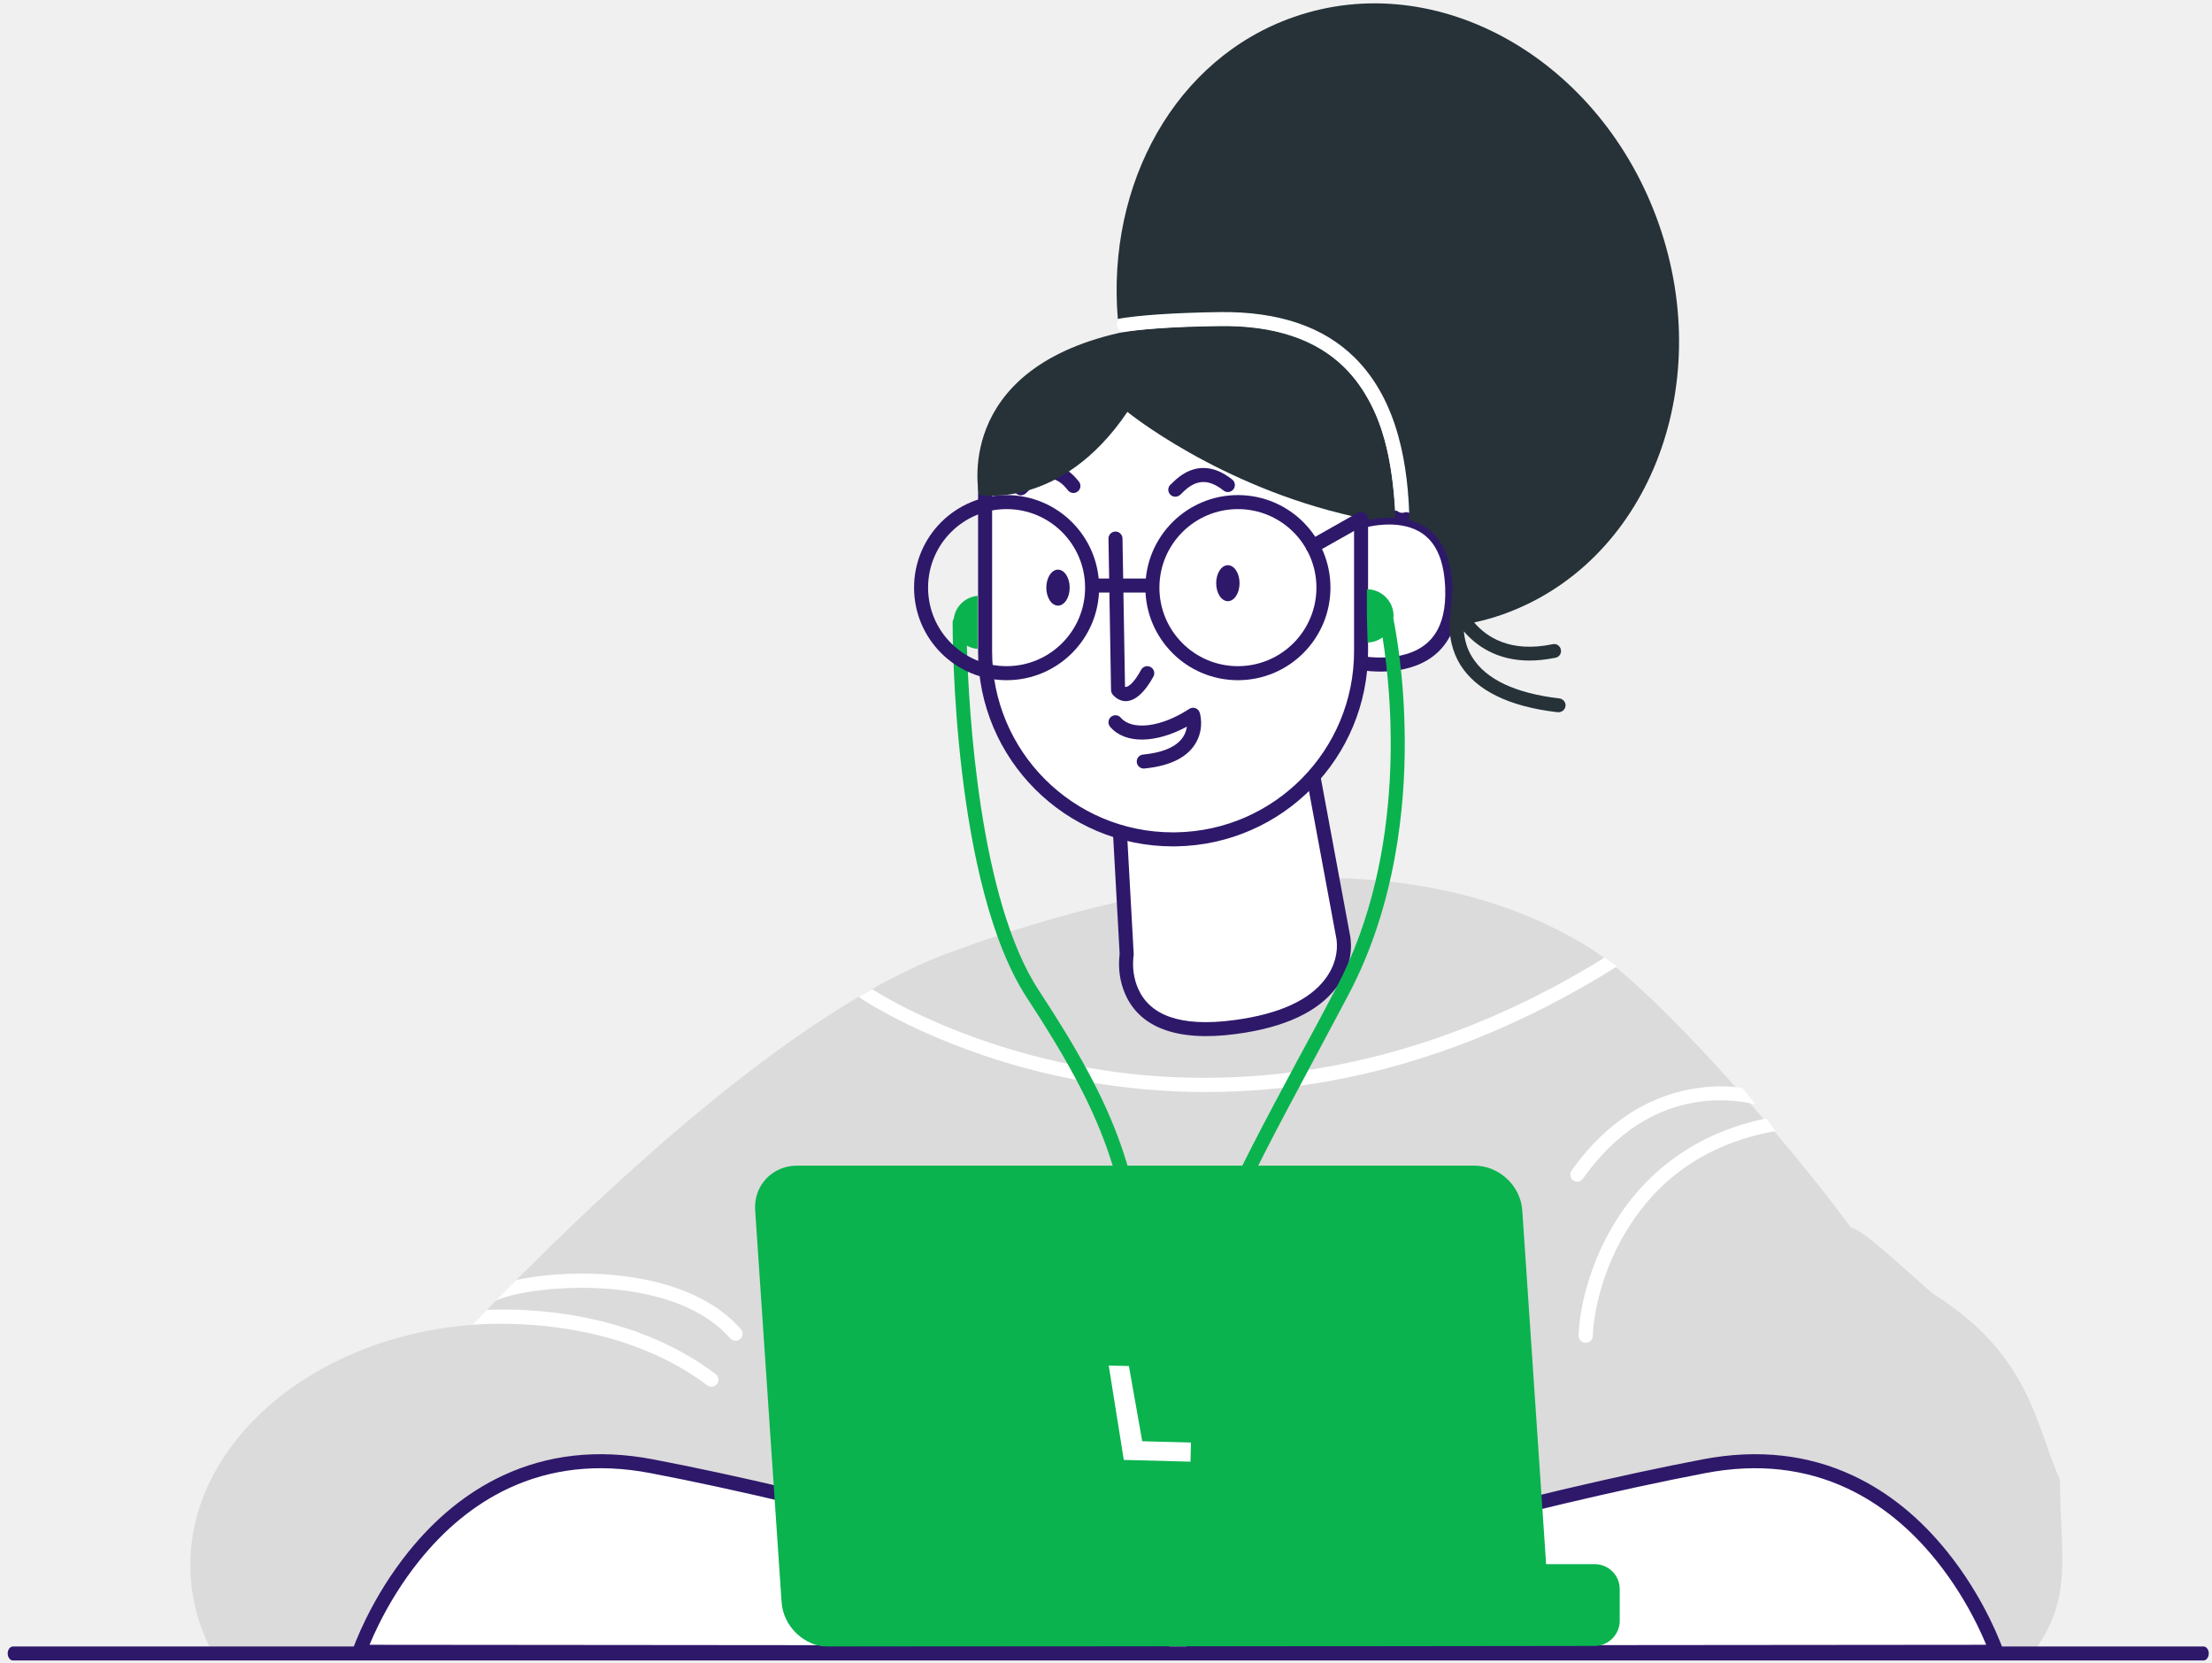
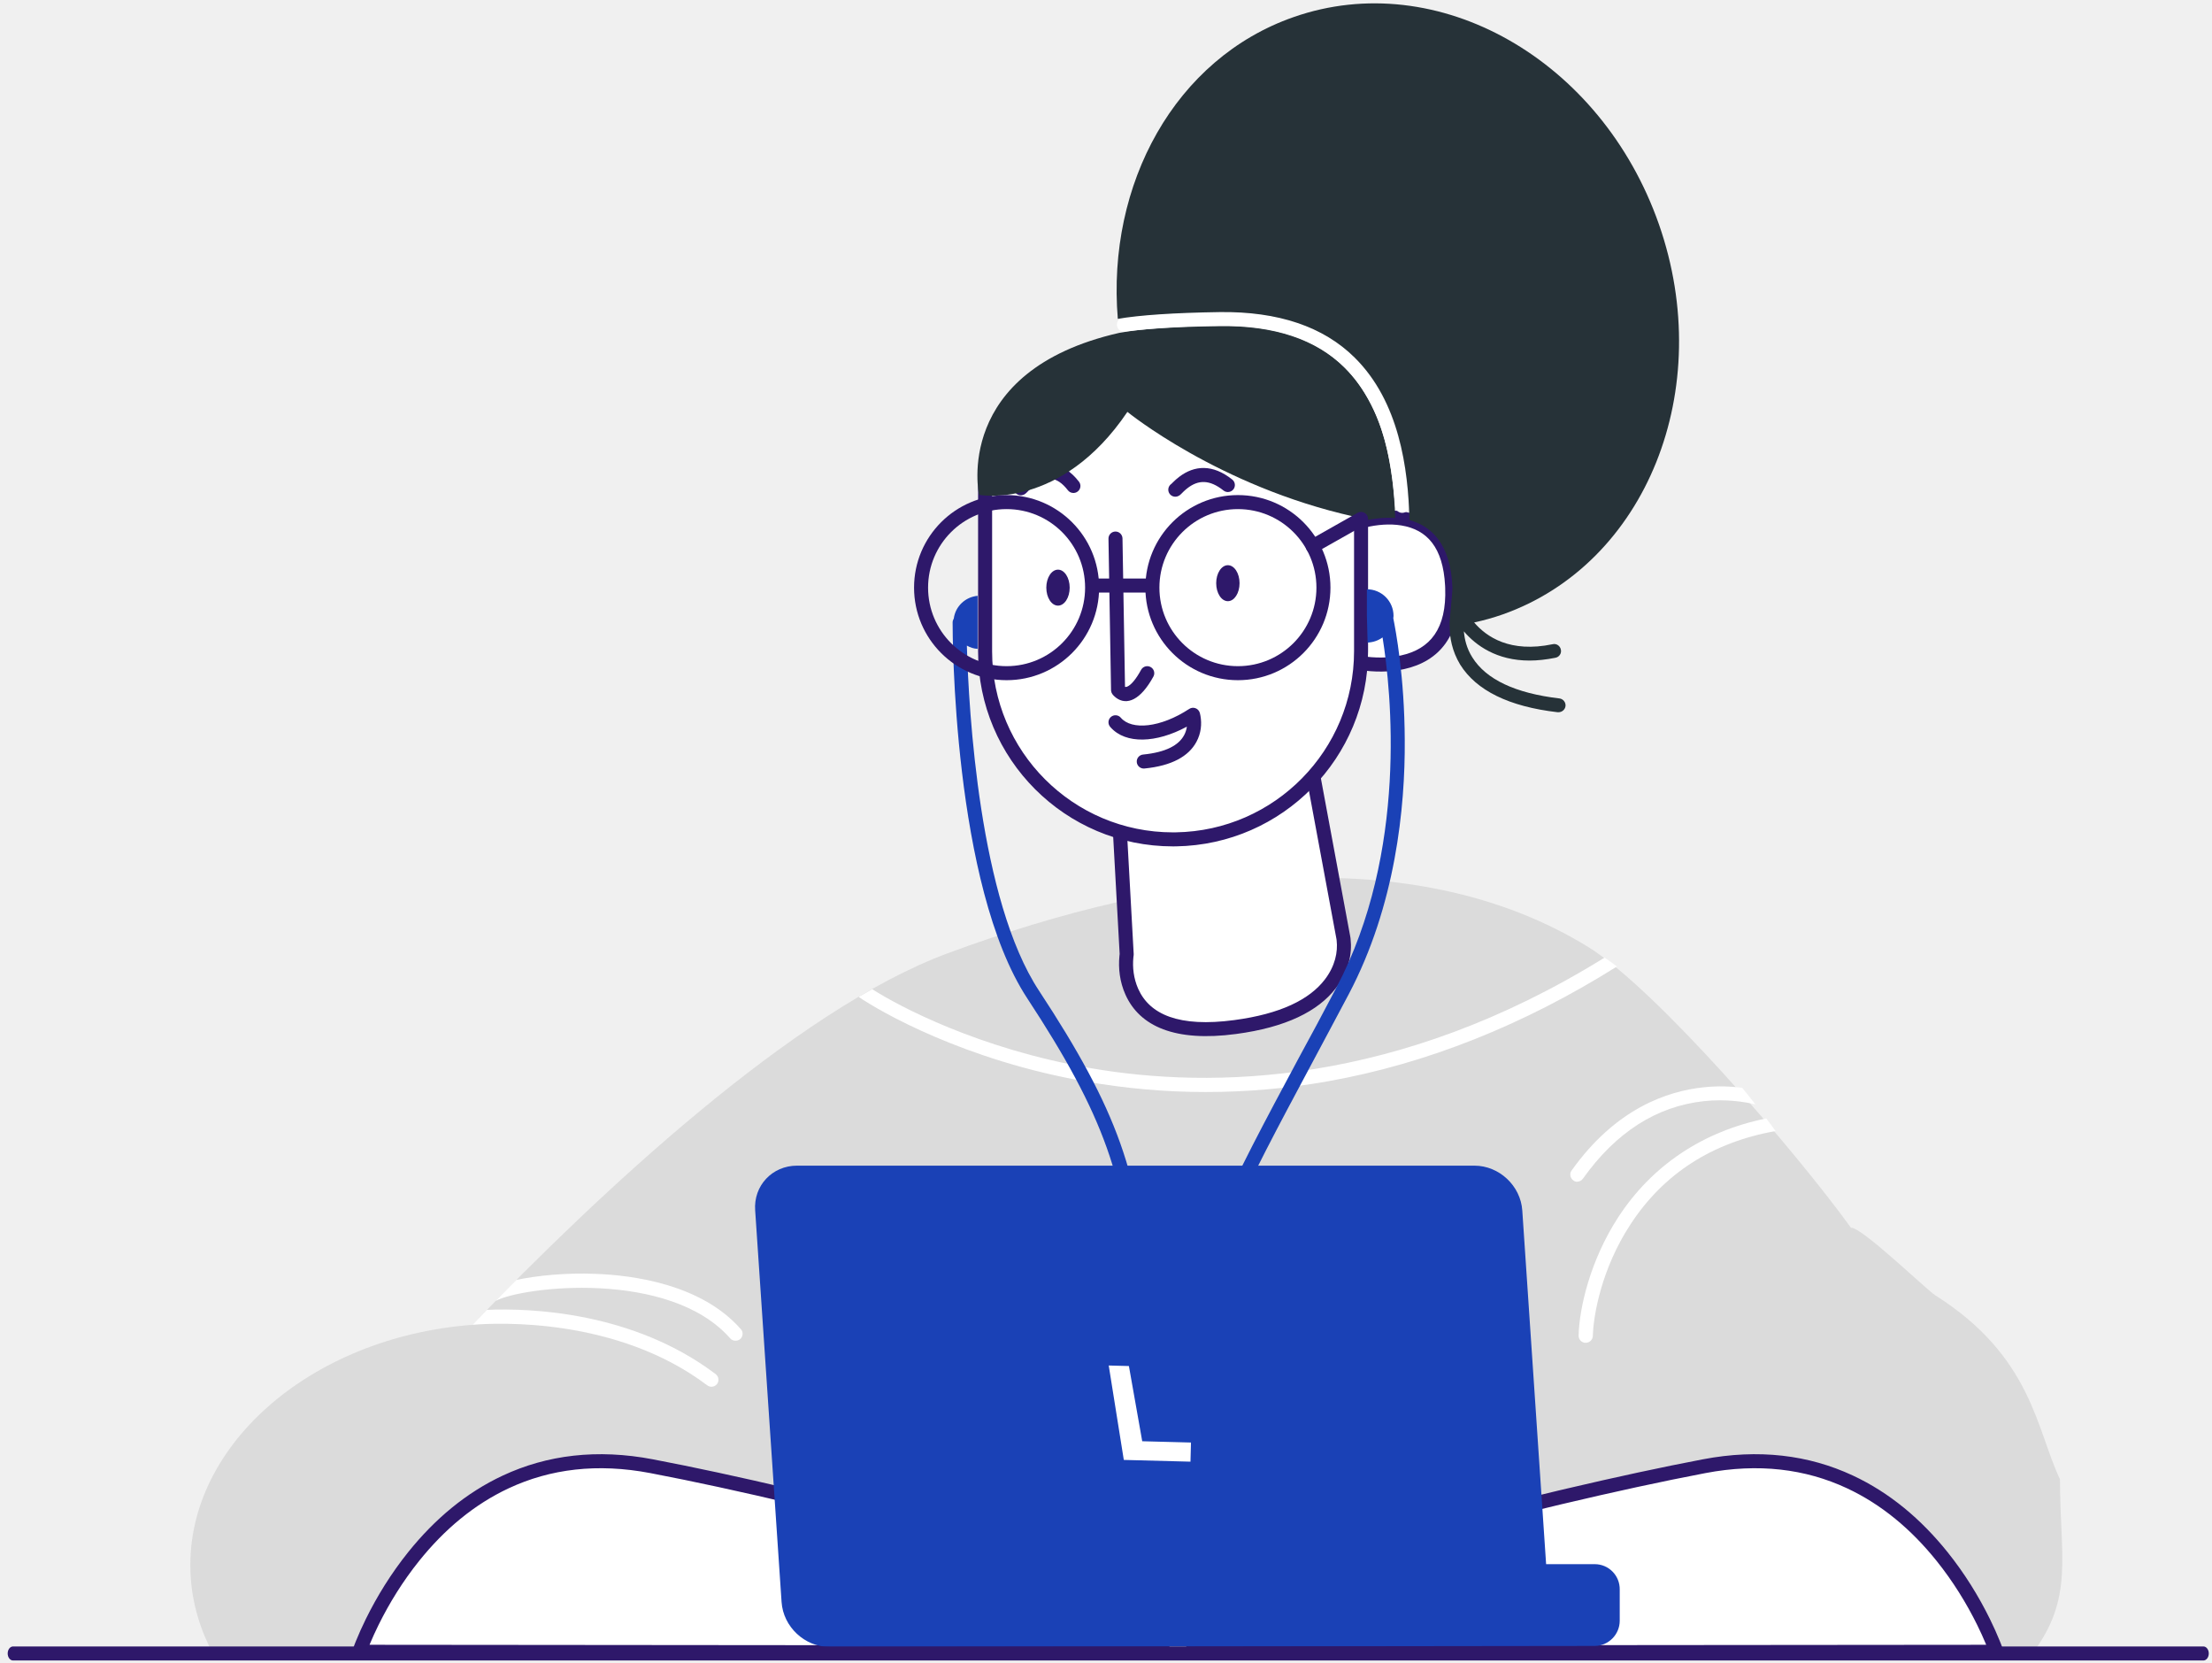
<svg xmlns="http://www.w3.org/2000/svg" width="185" height="139" viewBox="0 0 185 139" fill="none">
  <g id="Group 4431">
    <g id="support/solid">
      <g id="support_solid">
        <g id="woman">
          <g id="body">
            <path id="clothing" fill-rule="evenodd" clip-rule="evenodd" d="M161.863 108.307C161.119 107.838 155.667 102.559 154.807 102.656C150.136 96.207 138.474 82.668 132.846 79.189C118.19 70.161 98.061 72.74 79.281 79.697C66.363 84.466 50.007 99.865 39.512 110.77C25.833 111.805 15.319 121.107 15.944 131.758C16.081 134.084 16.745 136.272 17.82 138.285L63.725 138.598C63.803 138.481 63.882 138.344 63.96 138.227L132.045 137.992C132.123 138.09 132.201 138.187 132.28 138.305L169.977 138.246C173.475 133.615 172.285 130.151 172.285 123.683C170.318 119.57 169.977 113.432 161.863 108.307Z" fill="#DBDBDB" />
            <g id="clothing_lines">
              <path id="Path" fill-rule="evenodd" clip-rule="evenodd" d="M134.195 80.068C116.861 90.817 101.305 91.051 91.221 89.312C81.88 87.709 75.138 84.114 72.949 82.707C72.578 82.921 72.207 83.136 71.816 83.352C73.614 84.583 80.649 88.647 90.811 90.426C94.133 91.012 97.475 91.305 100.836 91.305C104.256 91.305 107.676 91.012 111.076 90.406C119.303 88.941 127.414 85.716 135.23 80.811C134.879 80.537 134.546 80.303 134.195 80.068Z" fill="white" />
              <path id="Path_2" fill-rule="evenodd" clip-rule="evenodd" d="M132.397 98.536C135.153 94.666 138.553 92.497 142.52 92.067C144.357 91.872 145.901 92.126 146.819 92.341C146.448 91.872 146.077 91.403 145.705 90.953C144.806 90.836 143.692 90.777 142.461 90.914C139.471 91.227 135.133 92.673 131.439 97.871C131.244 98.125 131.322 98.496 131.576 98.692C131.674 98.77 131.791 98.809 131.908 98.809C132.104 98.79 132.28 98.712 132.397 98.536Z" fill="white" />
              <path id="Path_3" fill-rule="evenodd" clip-rule="evenodd" d="M132.612 112.274C132.944 112.274 133.198 112.02 133.218 111.708C133.257 109.988 133.941 106.079 136.344 102.405C139.119 98.126 143.223 95.507 148.5 94.569C148.246 94.217 147.992 93.865 147.718 93.514C142.442 94.588 138.181 97.422 135.348 101.761C132.983 105.395 132.084 109.382 132.026 111.668C132.026 112.001 132.28 112.274 132.612 112.274Z" fill="white" />
              <path id="Path_4" fill-rule="evenodd" clip-rule="evenodd" d="M49.811 106.509C47.329 106.411 44.945 106.645 43.186 107.017C42.6 107.603 42.014 108.189 41.447 108.775C43.616 107.583 55.967 106.098 61.068 111.902C61.185 112.039 61.341 112.098 61.517 112.098C61.654 112.098 61.791 112.059 61.908 111.961C62.142 111.746 62.181 111.375 61.966 111.14C58.664 107.368 52.938 106.626 49.811 106.509Z" fill="white" />
              <g id="Group">
                <path id="Path_5" fill-rule="evenodd" clip-rule="evenodd" d="M39.122 110.809C39.122 110.809 39.141 110.809 39.161 110.809C39.141 110.79 39.122 110.809 39.122 110.809C39.122 110.809 39.102 110.809 39.122 110.809Z" fill="white" />
                <path id="Path_6" fill-rule="evenodd" clip-rule="evenodd" d="M59.856 114.893C52.957 109.675 44.359 109.363 40.724 109.519C40.313 109.949 39.903 110.359 39.512 110.77C41.603 110.594 51.589 110.125 59.152 115.831C59.25 115.909 59.387 115.948 59.504 115.948C59.68 115.948 59.856 115.87 59.973 115.714C60.168 115.46 60.11 115.088 59.856 114.893Z" fill="white" />
              </g>
            </g>
            <path id="hand" fill-rule="evenodd" clip-rule="evenodd" d="M30.054 138.11C30.054 138.11 36.464 119.154 54.501 122.593C72.539 126.032 97.221 133.419 97.221 133.419V138.168L30.054 138.11Z" fill="white" />
            <path id="hand_2" fill-rule="evenodd" clip-rule="evenodd" d="M166.968 138.11C166.968 138.11 160.558 119.154 142.52 122.593C124.483 126.032 99.801 133.419 99.801 133.419V138.168L166.968 138.11Z" fill="white" />
            <path id="hand_2_" fill-rule="evenodd" clip-rule="evenodd" d="M42.054 123.373C38.988 124.803 36.36 127.009 34.14 129.775C32.713 131.554 31.539 133.457 30.601 135.36C30.273 136.027 29.997 136.647 29.771 137.205L29.675 137.445C29.646 137.521 29.618 137.593 29.593 137.661L29.517 137.868C29.509 137.89 29.503 137.908 29.499 137.921C29.37 138.301 29.652 138.695 30.053 138.695L97.22 138.754C97.544 138.754 97.807 138.492 97.807 138.168V133.419C97.807 133.16 97.637 132.931 97.389 132.857L96.609 132.626L95.555 132.317C94.085 131.887 92.422 131.409 90.602 130.894C85.4 129.422 79.972 127.95 74.587 126.576C71.881 125.885 69.249 125.236 66.712 124.635L66 124.467C61.864 123.496 58.047 122.672 54.611 122.017C49.937 121.125 45.754 121.646 42.054 123.373ZM54.392 123.168C58.005 123.857 62.047 124.736 66.442 125.776C68.972 126.375 71.597 127.023 74.297 127.712C79.388 129.011 84.52 130.398 89.461 131.79L90.282 132.022C91.935 132.489 93.456 132.927 94.821 133.324L96.635 133.856V137.581L30.907 137.523L30.961 137.394C31.155 136.929 31.386 136.42 31.653 135.878C32.556 134.047 33.685 132.216 35.055 130.509C37.169 127.874 39.66 125.784 42.55 124.435C46.026 122.813 49.959 122.323 54.392 123.168Z" fill="#2E186A" />
            <path id="hand_2__2" fill-rule="evenodd" clip-rule="evenodd" d="M154.968 123.373C158.034 124.803 160.662 127.009 162.882 129.775C164.309 131.554 165.483 133.457 166.421 135.36C166.749 136.027 167.026 136.647 167.251 137.205L167.347 137.445C167.376 137.521 167.404 137.593 167.429 137.661L167.505 137.868C167.513 137.89 167.519 137.908 167.523 137.921C167.652 138.301 167.369 138.695 166.968 138.695L99.802 138.754C99.478 138.754 99.215 138.492 99.215 138.168V133.419C99.215 133.16 99.385 132.931 99.633 132.857L100.413 132.626L101.467 132.317C102.937 131.887 104.599 131.409 106.42 130.894C111.622 129.422 117.05 127.95 122.435 126.576C125.141 125.885 127.773 125.236 130.31 124.635L131.022 124.467C135.158 123.496 138.975 122.672 142.411 122.017C147.085 121.125 151.268 121.646 154.968 123.373ZM142.63 123.168C139.016 123.857 134.974 124.736 130.58 125.776C128.05 126.375 125.425 127.023 122.725 127.712C117.633 129.011 112.502 130.398 107.561 131.79L106.739 132.022C105.087 132.489 103.565 132.927 102.2 133.324L100.387 133.856V137.581L166.114 137.523L166.061 137.394C165.866 136.929 165.636 136.42 165.369 135.878C164.466 134.047 163.337 132.216 161.967 130.509C159.852 127.874 157.361 125.784 154.471 124.435C150.995 122.813 147.063 122.323 142.63 123.168Z" fill="#2E186A" />
          </g>
          <g id="head">
            <path id="neck" fill-rule="evenodd" clip-rule="evenodd" d="M93.469 65.979L94.231 79.796C94.231 79.796 92.941 87.261 103.299 85.873C113.617 84.505 112.347 78.389 112.347 78.389L109.161 61.23L93.469 65.979Z" fill="white" />
            <path id="neck_2_" fill-rule="evenodd" clip-rule="evenodd" d="M108.992 60.669L93.299 65.418C93.04 65.496 92.869 65.741 92.883 66.011L93.642 79.767L93.634 79.829C93.63 79.864 93.626 79.902 93.622 79.945C93.526 80.938 93.637 82.07 94.125 83.159C95.315 85.821 98.281 87.137 103.376 86.454C107.536 85.903 110.241 84.554 111.725 82.622C112.804 81.218 113.096 79.742 112.954 78.49L112.944 78.411C112.938 78.362 112.931 78.322 112.925 78.291L109.738 61.123C109.674 60.78 109.326 60.568 108.992 60.669ZM94.079 66.406L108.704 61.981L111.776 78.525C111.78 78.549 111.784 78.581 111.789 78.623C111.9 79.597 111.666 80.774 110.795 81.908C109.518 83.57 107.095 84.778 103.221 85.292C98.603 85.91 96.153 84.824 95.195 82.681C94.803 81.805 94.71 80.866 94.789 80.058L94.798 79.976C94.802 79.937 94.806 79.91 94.809 79.895L94.814 79.851C94.817 79.822 94.818 79.792 94.816 79.763L94.079 66.406Z" fill="#2E186A" />
            <path id="ear" fill-rule="evenodd" clip-rule="evenodd" d="M113.128 43.798C113.128 43.798 121.141 40.788 121.453 49.133C121.766 57.478 113.128 55.308 113.128 55.308" fill="white" />
            <path id="ear_2_" fill-rule="evenodd" clip-rule="evenodd" d="M113.904 42.963C115.062 42.69 116.256 42.592 117.39 42.776C120.152 43.226 121.894 45.247 122.039 49.111C122.189 53.107 120.41 55.294 117.42 55.948C116.203 56.215 114.922 56.199 113.71 56.015L113.521 55.985C113.283 55.944 113.1 55.906 112.986 55.877C112.672 55.798 112.481 55.48 112.56 55.166C112.636 54.863 112.935 54.675 113.238 54.732L113.365 54.761L113.425 54.774C113.56 54.802 113.714 54.83 113.887 54.856C114.968 55.02 116.114 55.034 117.17 54.803C119.616 54.268 120.996 52.572 120.868 49.155L120.859 48.956C120.689 45.781 119.362 44.286 117.201 43.934C116.242 43.777 115.194 43.863 114.174 44.104C113.977 44.151 113.794 44.2 113.63 44.25L113.55 44.275C113.49 44.294 113.441 44.31 113.403 44.323L113.335 44.347C113.031 44.461 112.693 44.307 112.58 44.004C112.466 43.701 112.619 43.363 112.922 43.249L112.998 43.222C113.201 43.15 113.511 43.056 113.904 42.963Z" fill="#2E186A" />
            <path id="face" fill-rule="evenodd" clip-rule="evenodd" d="M98.1 70.18C89.424 70.18 82.388 63.145 82.388 54.468V40.75C82.388 35.2 86.903 30.686 92.453 30.686H106.211C110.412 30.686 113.832 34.105 113.832 38.307V54.449C113.832 63.126 106.797 70.18 98.1 70.18Z" fill="white" />
            <path id="face_2_" fill-rule="evenodd" clip-rule="evenodd" d="M106.21 30.1H92.453C86.579 30.1 81.802 34.876 81.802 40.75V54.469C81.802 63.469 89.1 70.767 98.1 70.767L98.365 70.765C107.27 70.621 114.418 63.356 114.418 54.449V38.307C114.418 33.782 110.736 30.1 106.21 30.1ZM92.453 31.272H106.21C110.088 31.272 113.246 34.43 113.246 38.307V54.449C113.246 62.716 106.611 69.459 98.351 69.593L98.096 69.595C89.747 69.595 82.975 62.822 82.975 54.469V40.75C82.975 35.524 87.226 31.272 92.453 31.272Z" fill="#2E186A" />
            <g id="headphones">
-               <path id="Path_7" fill-rule="evenodd" clip-rule="evenodd" d="M117.486 61.895C117.467 56.56 116.724 52.671 116.529 51.694C116.529 51.635 116.548 51.557 116.548 51.498C116.548 50.267 115.552 49.27 114.32 49.27V51.498L114.379 53.726C114.848 53.707 115.278 53.55 115.63 53.296C116.353 57.791 117.779 71.197 111.76 82.59C110.666 84.681 109.63 86.616 108.614 88.472C102.947 99.045 99.195 106.041 99.292 112.275C99.292 112.588 99.566 112.861 99.879 112.861C100.211 112.861 100.465 112.588 100.465 112.275C100.387 106.334 104.08 99.455 109.65 89.039C110.646 87.163 111.682 85.248 112.796 83.137C116.724 75.692 117.525 67.484 117.486 61.895Z" fill="#0AB34E" />
-               <path id="Path_8" fill-rule="evenodd" clip-rule="evenodd" d="M80.864 53.98C81.138 54.136 81.431 54.234 81.763 54.254V49.817C80.727 49.915 79.906 50.697 79.77 51.713C79.711 51.811 79.672 51.928 79.672 52.045C79.672 52.944 79.672 73.991 85.925 83.489C92.316 93.221 94.29 98.771 94.739 108.19C94.758 108.503 95.013 108.757 95.325 108.757H95.345C95.677 108.737 95.912 108.464 95.912 108.151C95.462 98.458 93.449 92.791 86.903 82.844C81.9 75.261 81.02 59.471 80.864 53.98Z" fill="#0AB34E" />
+               <path id="Path_7" fill-rule="evenodd" clip-rule="evenodd" d="M117.486 61.895C117.467 56.56 116.724 52.671 116.529 51.694C116.529 51.635 116.548 51.557 116.548 51.498C116.548 50.267 115.552 49.27 114.32 49.27V51.498L114.379 53.726C114.848 53.707 115.278 53.55 115.63 53.296C116.353 57.791 117.779 71.197 111.76 82.59C110.666 84.681 109.63 86.616 108.614 88.472C102.947 99.045 99.195 106.041 99.292 112.275C99.292 112.588 99.566 112.861 99.879 112.861C100.211 112.861 100.465 112.588 100.465 112.275C100.387 106.334 104.08 99.455 109.65 89.039C110.646 87.163 111.682 85.248 112.796 83.137C116.724 75.692 117.525 67.484 117.486 61.895Z" fill="#1a41b6" />
+               <path id="Path_8" fill-rule="evenodd" clip-rule="evenodd" d="M80.864 53.98C81.138 54.136 81.431 54.234 81.763 54.254V49.817C80.727 49.915 79.906 50.697 79.77 51.713C79.711 51.811 79.672 51.928 79.672 52.045C79.672 52.944 79.672 73.991 85.925 83.489C92.316 93.221 94.29 98.771 94.739 108.19C94.758 108.503 95.013 108.757 95.325 108.757H95.345C95.677 108.737 95.912 108.464 95.912 108.151C95.462 98.458 93.449 92.791 86.903 82.844C81.9 75.261 81.02 59.471 80.864 53.98Z" fill="#1a41b6" />
            </g>
            <path id="nose" fill-rule="evenodd" clip-rule="evenodd" d="M93.283 44.443C93.595 44.438 93.854 44.678 93.877 44.985L93.879 45.02L94.09 57.426L94.099 57.429C94.141 57.443 94.188 57.44 94.253 57.416L94.282 57.405C94.583 57.276 94.98 56.84 95.436 56.005C95.591 55.721 95.947 55.616 96.232 55.772C96.516 55.927 96.62 56.283 96.465 56.567C95.394 58.528 94.242 59.022 93.321 58.326C93.184 58.222 93.088 58.116 93.026 58.028C92.968 57.944 92.933 57.847 92.924 57.746L92.922 57.703L92.707 45.04C92.701 44.716 92.959 44.449 93.283 44.443Z" fill="#2E186A" />
            <path id="mouth" fill-rule="evenodd" clip-rule="evenodd" d="M99.46 59.274C99.787 59.06 100.228 59.22 100.342 59.593L100.355 59.642C100.37 59.696 100.386 59.767 100.401 59.854C100.521 60.541 100.456 61.301 100.063 62.029C99.409 63.241 97.994 64.032 95.715 64.256C95.393 64.288 95.106 64.052 95.074 63.73C95.042 63.408 95.278 63.121 95.6 63.089C97.519 62.9 98.58 62.307 99.031 61.472C99.143 61.266 99.213 61.052 99.25 60.839L99.262 60.756L99.245 60.766C96.696 62.138 94.15 62.23 92.889 60.818L92.847 60.77C92.637 60.524 92.666 60.154 92.912 59.944C93.159 59.733 93.529 59.763 93.739 60.009C94.646 61.073 97.047 60.853 99.46 59.274Z" fill="#2E186A" />
            <path id="brow" fill-rule="evenodd" clip-rule="evenodd" d="M98.622 39.869C99.901 38.896 101.42 38.792 103.058 40.095C103.311 40.297 103.353 40.666 103.152 40.919C102.95 41.172 102.581 41.214 102.328 41.013C101.143 40.07 100.211 40.134 99.332 40.802C99.213 40.893 99.107 40.985 98.992 41.095L98.777 41.308C98.747 41.337 98.721 41.36 98.694 41.383C98.618 41.444 98.552 41.485 98.438 41.514C98.124 41.592 97.806 41.401 97.727 41.087C97.668 40.851 97.761 40.613 97.944 40.476L97.969 40.458L98.097 40.33C98.273 40.156 98.433 40.013 98.622 39.869Z" fill="#2E186A" />
            <path id="eye_II" fill-rule="evenodd" clip-rule="evenodd" d="M102.693 50.266C103.232 50.266 103.67 49.593 103.67 48.762C103.67 47.931 103.232 47.257 102.693 47.257C102.153 47.257 101.716 47.931 101.716 48.762C101.716 49.593 102.153 50.266 102.693 50.266Z" fill="#2E186A" />
            <path id="eye" fill-rule="evenodd" clip-rule="evenodd" d="M88.485 50.638C89.025 50.638 89.463 49.965 89.463 49.134C89.463 48.303 89.025 47.629 88.485 47.629C87.946 47.629 87.508 48.303 87.508 49.134C87.508 49.965 87.946 50.638 88.485 50.638Z" fill="#2E186A" />
            <path id="brow_II" fill-rule="evenodd" clip-rule="evenodd" d="M85.76 39.684C87.224 38.517 88.828 38.462 90.238 40.272C90.437 40.528 90.391 40.896 90.135 41.095C89.88 41.294 89.511 41.248 89.313 40.992C88.361 39.77 87.495 39.8 86.491 40.601C86.356 40.709 86.233 40.82 86.097 40.953L85.867 41.182C85.836 41.213 85.81 41.237 85.783 41.259C85.703 41.326 85.641 41.367 85.52 41.397C85.206 41.475 84.888 41.284 84.809 40.97C84.751 40.734 84.843 40.496 85.026 40.359L85.048 40.343L85.199 40.192C85.392 39.999 85.562 39.842 85.76 39.684Z" fill="#2E186A" />
            <g id="hair_shape">
              <path id="Path_9" fill-rule="evenodd" clip-rule="evenodd" d="M102.029 27.266C98.218 27.324 95.326 27.5 93.606 27.832C79.614 31.018 81.88 41.375 81.88 41.375C81.88 41.375 88.72 42.685 94.29 34.438C94.29 34.438 101.931 40.672 113.246 43.193C113.422 43.154 113.637 43.095 113.832 43.036V43.603C114.497 43.427 115.571 43.232 116.685 43.31C116.568 39.226 115.825 34.066 112.464 30.744C110.08 28.38 106.562 27.207 102.029 27.266Z" fill="#263238" />
              <path id="Path_10" fill-rule="evenodd" clip-rule="evenodd" d="M93.916 26.568C96.145 26.258 99.655 26.055 102.679 26.073C108.72 26.137 112.756 28.363 115.148 32.288C116.09 33.833 116.747 35.592 117.189 37.565C117.516 39.022 117.691 40.356 117.855 42.243C117.884 42.565 117.645 42.849 117.322 42.878C117 42.906 116.715 42.667 116.687 42.344L116.656 41.994C116.291 38.056 115.666 35.391 114.147 32.898C111.969 29.324 108.308 27.306 102.67 27.246L102.325 27.245C99.438 27.243 96.164 27.439 94.077 27.729C93.756 27.773 93.46 27.55 93.416 27.229C93.371 26.908 93.595 26.612 93.916 26.568Z" fill="white" />
              <path id="Path_11" fill-rule="evenodd" clip-rule="evenodd" d="M138.748 18.765C133.921 4.968 120.242 -2.791 108.184 1.431C98.276 4.89 92.55 15.384 93.488 26.66C95.306 26.347 98.159 26.152 102.028 26.093C106.894 26.034 110.686 27.305 113.304 29.904C117.017 33.578 117.779 39.147 117.877 43.486C119.675 43.974 121.336 45.44 121.473 49.133C121.492 49.505 121.16 52.377 121.238 52.358C121.238 53.276 121.434 54.429 122.118 55.563C123.466 57.732 126.202 59.08 130.267 59.55C130.286 59.55 130.306 59.55 130.345 59.55C130.638 59.55 130.892 59.334 130.931 59.041C130.97 58.729 130.736 58.435 130.423 58.397C126.749 57.967 124.287 56.813 123.134 54.957C122.665 54.214 122.489 53.452 122.43 52.788C123.427 53.96 125.166 55.231 127.922 55.231C128.586 55.231 129.309 55.152 130.091 54.996C130.404 54.938 130.619 54.625 130.541 54.312C130.482 53.999 130.169 53.785 129.857 53.863C126.3 54.605 124.326 53.257 123.29 52.045C124.092 51.869 124.873 51.654 125.655 51.381C137.693 47.14 143.556 32.542 138.748 18.765Z" fill="#263238" />
            </g>
            <g id="glasses">
              <path id="Oval" fill-rule="evenodd" clip-rule="evenodd" d="M103.533 41.395C99.259 41.395 95.794 44.859 95.794 49.133C95.794 53.407 99.259 56.872 103.533 56.872C107.807 56.872 111.272 53.407 111.272 49.133C111.272 44.859 107.807 41.395 103.533 41.395ZM103.533 42.567C107.159 42.567 110.099 45.507 110.099 49.133C110.099 52.76 107.159 55.699 103.533 55.699C99.907 55.699 96.967 52.76 96.967 49.133C96.967 45.507 99.907 42.567 103.533 42.567Z" fill="#2E186A" />
              <path id="Path_12" fill-rule="evenodd" clip-rule="evenodd" d="M96.224 48.371C96.548 48.371 96.81 48.634 96.81 48.957C96.81 49.27 96.566 49.525 96.259 49.543L96.224 49.544H91.573C91.249 49.544 90.987 49.281 90.987 48.957C90.987 48.645 91.231 48.39 91.539 48.372L91.573 48.371H96.224Z" fill="#2E186A" />
              <path id="Path_13" fill-rule="evenodd" clip-rule="evenodd" d="M113.543 42.878C113.825 42.718 114.183 42.818 114.342 43.1C114.495 43.371 114.409 43.713 114.151 43.88L114.12 43.898L110.075 46.185C109.793 46.344 109.435 46.245 109.276 45.963C109.123 45.692 109.209 45.35 109.467 45.183L109.498 45.164L113.543 42.878Z" fill="#2E186A" />
              <path id="Oval_2" fill-rule="evenodd" clip-rule="evenodd" d="M84.186 41.395C79.912 41.395 76.447 44.859 76.447 49.133C76.447 53.407 79.912 56.872 84.186 56.872C88.46 56.872 91.925 53.407 91.925 49.133C91.925 44.859 88.46 41.395 84.186 41.395ZM84.186 42.567C87.812 42.567 90.752 45.507 90.752 49.133C90.752 52.76 87.812 55.699 84.186 55.699C80.56 55.699 77.62 52.76 77.62 49.133C77.62 45.507 80.56 42.567 84.186 42.567Z" fill="#2E186A" />
            </g>
          </g>
        </g>
        <g id="laptop">
-           <path id="shape" fill-rule="evenodd" clip-rule="evenodd" d="M133.374 130.782H129.309L127.316 101.214C127.179 99.143 125.381 97.462 123.31 97.462H66.657C64.585 97.462 63.002 99.143 63.159 101.214L65.367 133.947C65.504 136.019 67.302 137.7 69.373 137.7L133.355 137.621C134.527 137.621 135.465 136.664 135.465 135.511V132.912C135.485 131.739 134.547 130.782 133.374 130.782Z" fill="#0AB34E" />
+           <path id="shape" fill-rule="evenodd" clip-rule="evenodd" d="M133.374 130.782H129.309L127.316 101.214C127.179 99.143 125.381 97.462 123.31 97.462H66.657C64.585 97.462 63.002 99.143 63.159 101.214L65.367 133.947C65.504 136.019 67.302 137.7 69.373 137.7L133.355 137.621C134.527 137.621 135.465 136.664 135.465 135.511V132.912C135.485 131.739 134.547 130.782 133.374 130.782Z" fill="#1a41b6" />
        </g>
        <path id="L" d="M92.728 114.172L94.416 114.216L95.53 120.505L99.607 120.612L99.565 122.212L93.989 122.066L92.728 114.172Z" fill="white" />
        <path id="line" fill-rule="evenodd" clip-rule="evenodd" d="M184.281 137.663C184.53 137.663 184.731 137.926 184.731 138.249C184.731 138.562 184.544 138.817 184.307 138.835L184.281 138.836H1.094C0.845 138.836 0.643 138.573 0.643 138.249C0.643 137.937 0.83 137.682 1.067 137.664L1.094 137.663H184.281Z" fill="#2E186A" />
      </g>
    </g>
  </g>
</svg>
